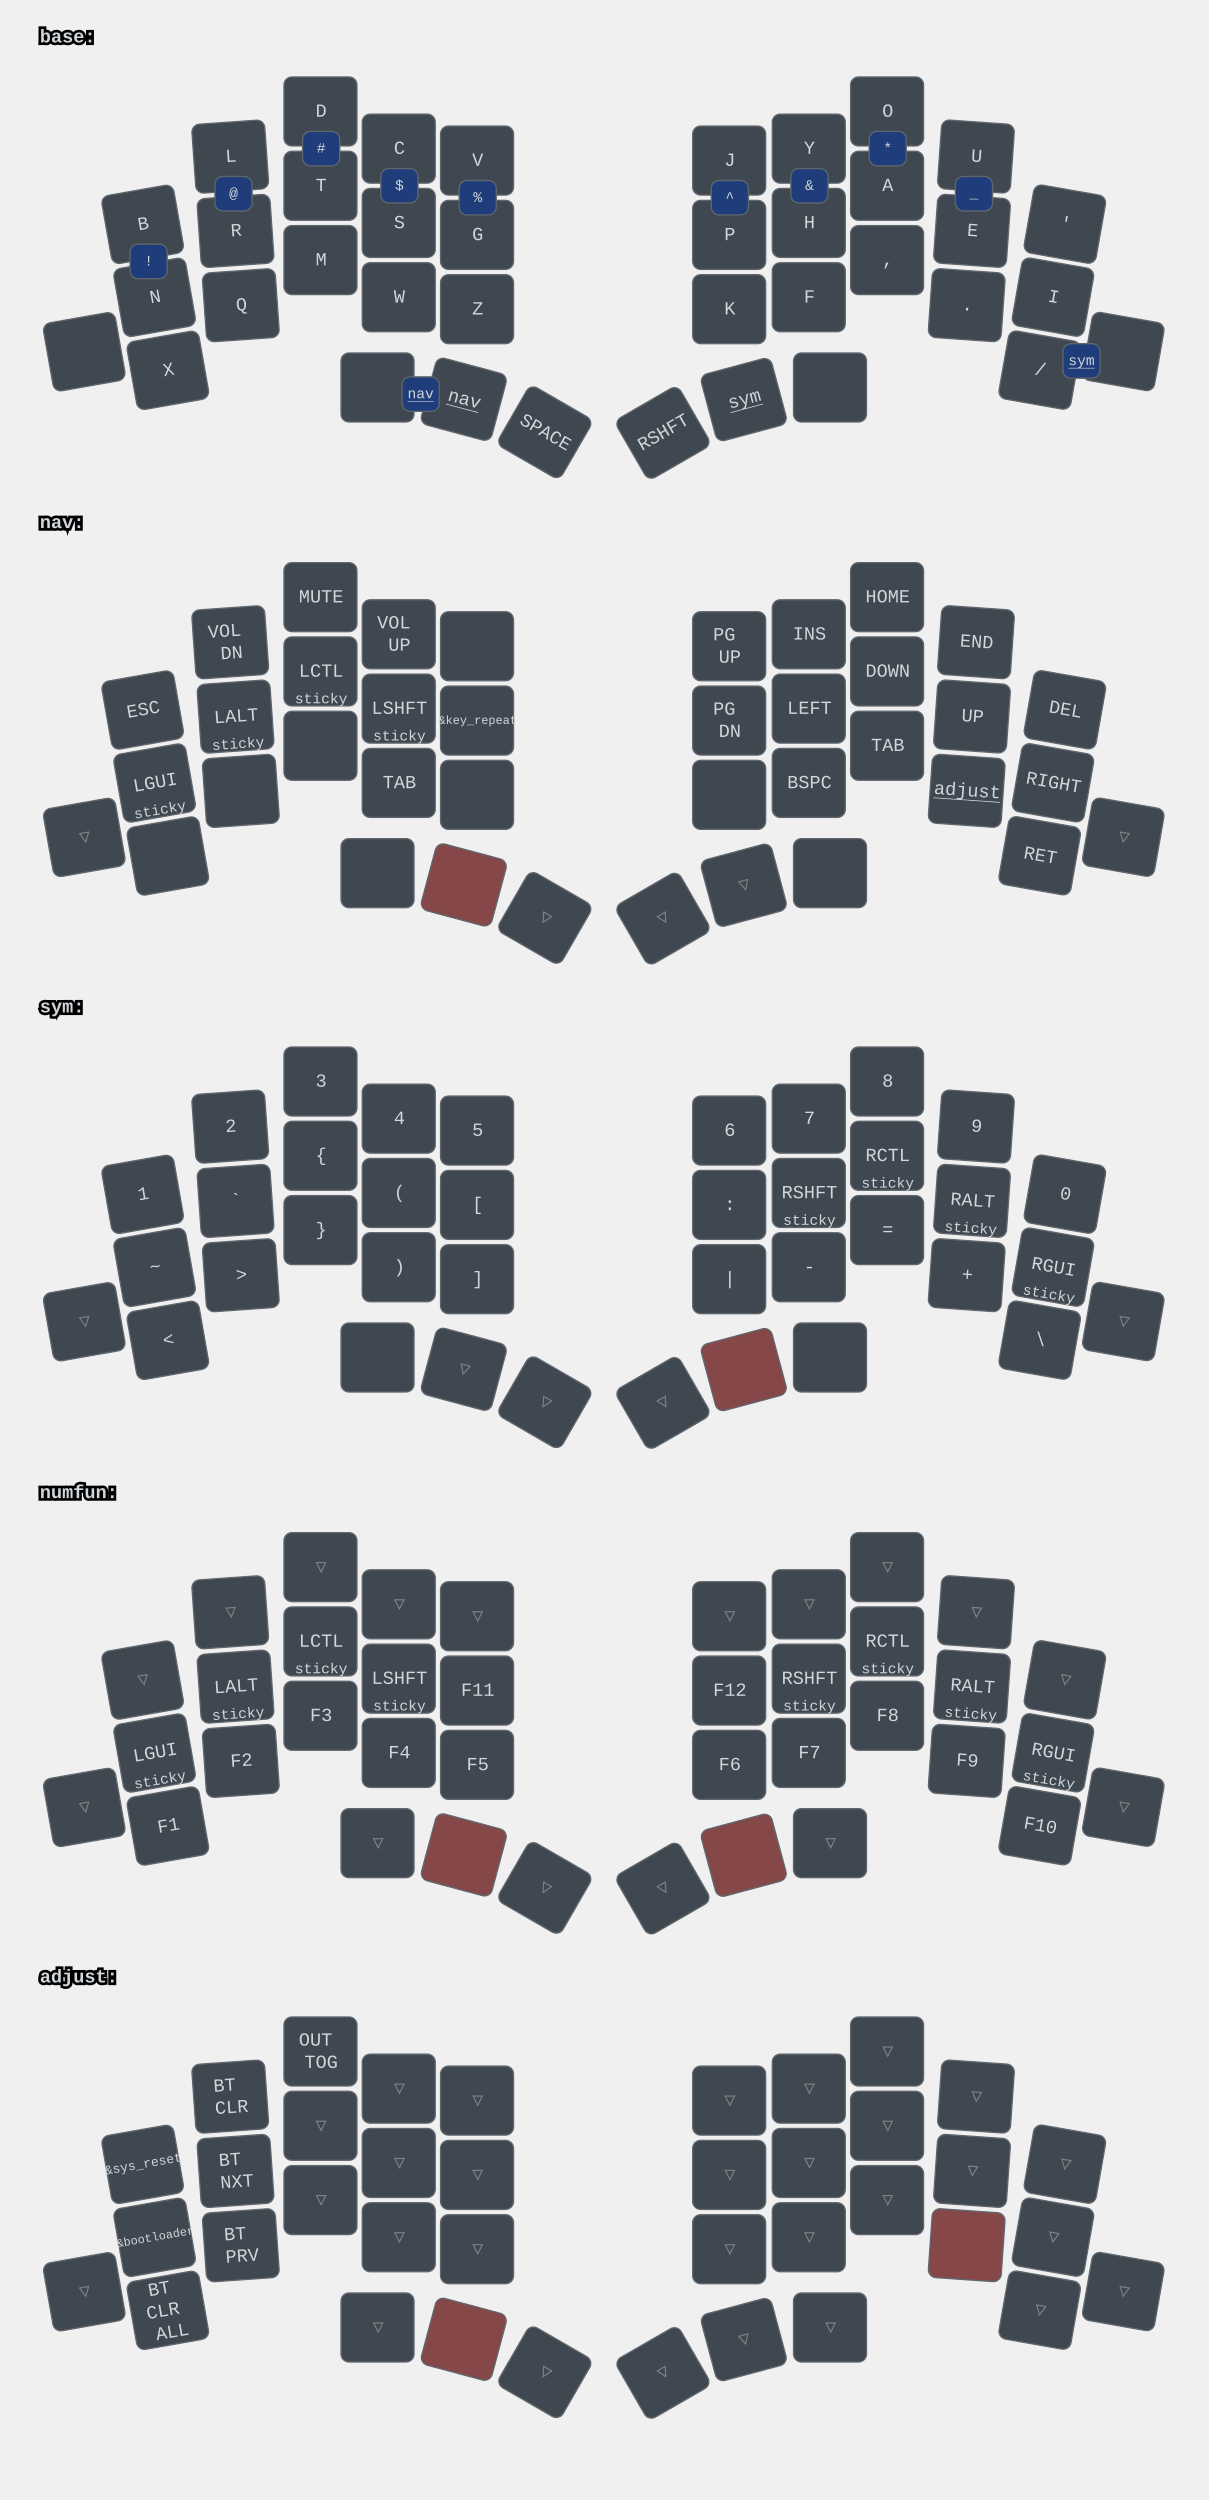
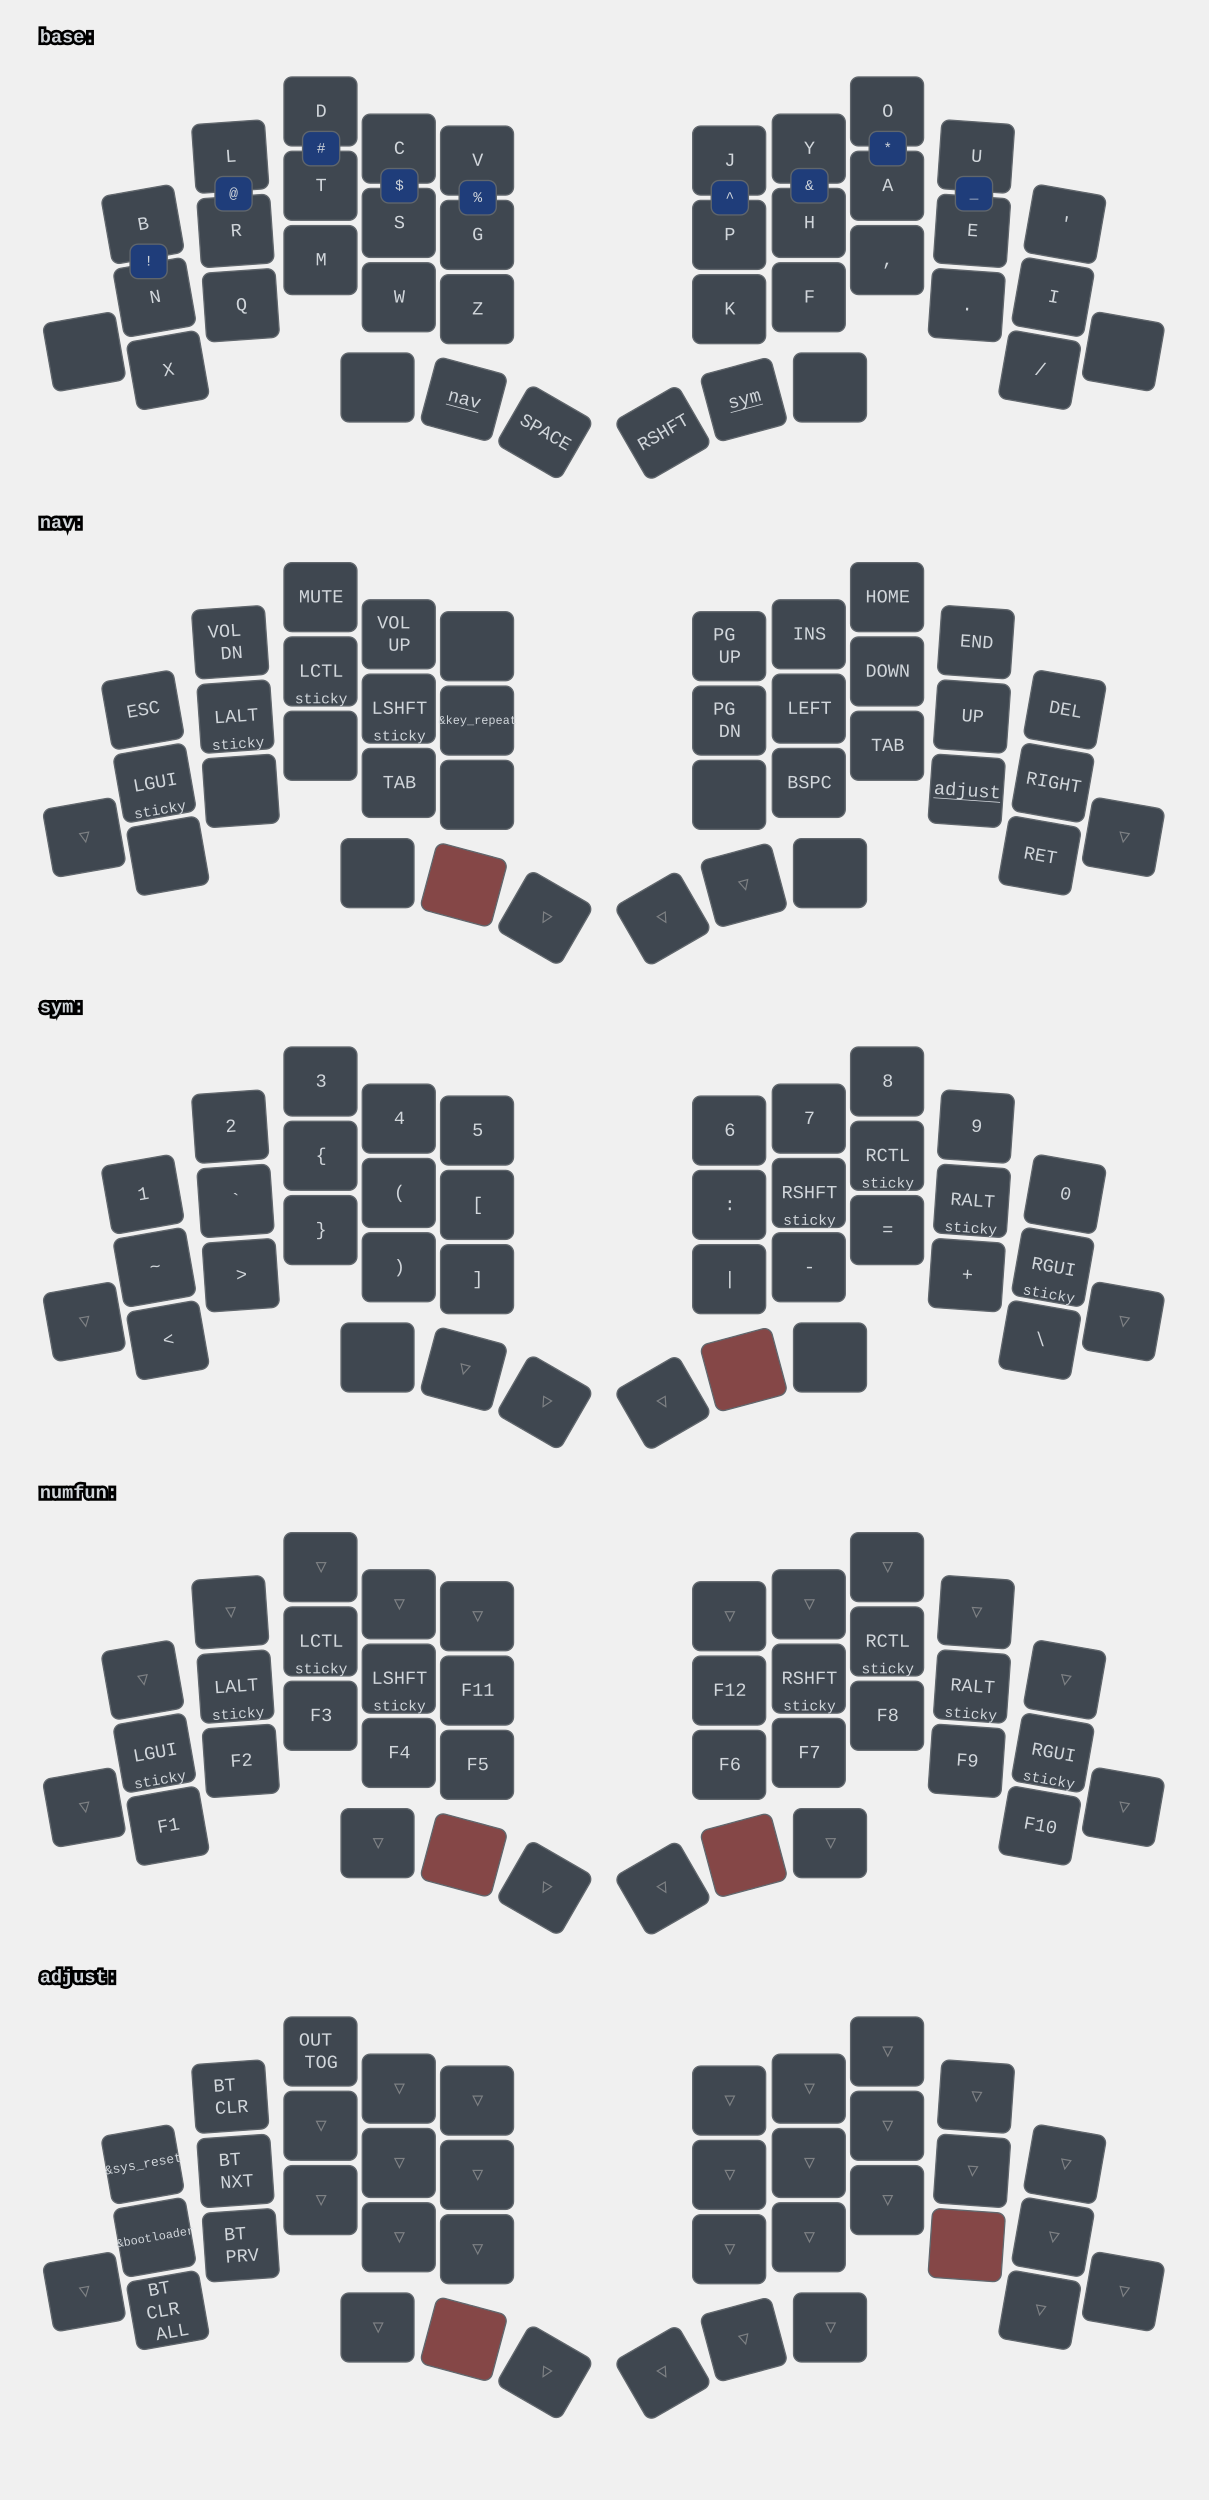
<svg xmlns="http://www.w3.org/2000/svg" width="911" height="1884" viewBox="0 0 911 1884" class="keymap">
  <style>/* inherit to force styles through use tags */
svg path {
    fill: inherit;
}

/* font and background color specifications */
svg.keymap {
    font-family: SFMono-Regular,Consolas,Liberation Mono,Menlo,monospace;
    font-size: 14px;
    font-kerning: normal;
    text-rendering: optimizeLegibility;
    fill: #24292e;
}

/* default key styling */
rect.key {
    fill: #f6f8fa;
}

rect.key, rect.combo {
    stroke: #c9cccf;
    stroke-width: 1;
}

/* default key side styling, only used is draw_key_sides is set */
rect.side {
    filter: brightness(90%);
}

/* color accent for combo boxes */
rect.combo, rect.combo-separate {
    fill: #cdf;
}

/* color accent for held keys */
rect.held, rect.combo.held {
    fill: #fdd;
}

/* color accent for ghost (optional) keys */
rect.ghost, rect.combo.ghost {
    stroke-dasharray: 4, 4;
    stroke-width: 2;
}

text {
    text-anchor: middle;
    dominant-baseline: middle;
}

/* styling for layer labels */
text.label {
    font-weight: bold;
    text-anchor: start;
    stroke: white;
    stroke-width: 4;
    paint-order: stroke;
}

/* styling for optional footer */
text.footer {
    text-anchor: end;
    dominant-baseline: auto;
    stroke: white;
    stroke-width: 4;
    paint-order: stroke;
}

/* styling for combo tap, and key non-tap label text */
text.combo, text.hold, text.shifted, text.left, text.right, text.tl, text.tr, text.bl, text.br {
    font-size: 11px;
}

text.hold, text.bl, text.br {
    text-anchor: middle;
    dominant-baseline: auto;
}

text.shifted, text.tl, text.tr {
    text-anchor: middle;
    dominant-baseline: hanging;
}

text.left, text.tl, text.bl {
    text-anchor: start;
}

text.right, text.tr, text.br {
    text-anchor: end;
}

text.layer-activator {
    text-decoration: underline;
}

/* styling for hold/shifted label text in combo box */
text.combo.hold, text.combo.shifted, text.combo.left, text.combo.right {
    font-size: 8px;
}

/* lighter symbol for transparent keys */
text.trans {
    fill: #7b7e81;
}

/* styling for combo dendrons */
path.combo {
    stroke-width: 1;
    stroke: gray;
    fill: none;
}

/* Start Tabler Icons Cleanup */
/* cannot use height/width with glyphs */
.icon-tabler &gt; path {
    fill: inherit;
    stroke: inherit;
    stroke-width: 2;
}
/* hide tabler's default box */
.icon-tabler &gt; path[stroke="none"][fill="none"] {
    visibility: hidden;
}
/* End Tabler Icons Cleanup */

svg.keymap { fill: #d1d6db; }
rect.key { fill: #3f4750; }
rect.key, rect.combo { stroke: #60666c; }
rect.combo, rect.combo-separate { fill: #1f3d7a; }
rect.held, rect.combo.held { fill: #854747; }
text.label, text.footer { stroke: black; }
text.trans { fill: #7e8184; }
path.combo { stroke: #7f7f7f; }
</style>
  <g transform="translate(30, 0)" class="layer-base">
    <text x="0" y="28" class="label" id="base">base:</text>
    <g transform="translate(0, 56)">
      <g transform="translate(78, 113) rotate(-10.0)" class="key keypos-0">
        <rect rx="6" ry="6" x="-28" y="-26" width="55" height="52" class="key" />
        <text x="0" y="0" class="key tap">B</text>
      </g>
      <g transform="translate(144, 62) rotate(-4.0)" class="key keypos-1">
        <rect rx="6" ry="6" x="-28" y="-26" width="55" height="52" class="key" />
        <text x="0" y="0" class="key tap">L</text>
      </g>
      <g transform="translate(212, 28)" class="key keypos-2">
        <rect rx="6" ry="6" x="-28" y="-26" width="55" height="52" class="key" />
        <text x="0" y="0" class="key tap">D</text>
      </g>
      <g transform="translate(271, 56)" class="key keypos-3">
        <rect rx="6" ry="6" x="-28" y="-26" width="55" height="52" class="key" />
        <text x="0" y="0" class="key tap">C</text>
      </g>
      <g transform="translate(330, 65)" class="key keypos-4">
        <rect rx="6" ry="6" x="-28" y="-26" width="55" height="52" class="key" />
        <text x="0" y="0" class="key tap">V</text>
      </g>
      <g transform="translate(520, 65)" class="key keypos-5">
        <rect rx="6" ry="6" x="-28" y="-26" width="55" height="52" class="key" />
        <text x="0" y="0" class="key tap">J</text>
      </g>
      <g transform="translate(580, 56)" class="key keypos-6">
        <rect rx="6" ry="6" x="-28" y="-26" width="55" height="52" class="key" />
        <text x="0" y="0" class="key tap">Y</text>
      </g>
      <g transform="translate(639, 28)" class="key keypos-7">
        <rect rx="6" ry="6" x="-28" y="-26" width="55" height="52" class="key" />
        <text x="0" y="0" class="key tap">O</text>
      </g>
      <g transform="translate(706, 62) rotate(4.0)" class="key keypos-8">
        <rect rx="6" ry="6" x="-28" y="-26" width="55" height="52" class="key" />
        <text x="0" y="0" class="key tap">U</text>
      </g>
      <g transform="translate(773, 113) rotate(10.0)" class="key keypos-9">
        <rect rx="6" ry="6" x="-28" y="-26" width="55" height="52" class="key" />
        <text x="0" y="0" class="key tap">'</text>
      </g>
      <g transform="translate(87, 168) rotate(-10.0)" class="key keypos-10">
        <rect rx="6" ry="6" x="-28" y="-26" width="55" height="52" class="key" />
        <text x="0" y="0" class="key tap">N</text>
      </g>
      <g transform="translate(148, 118) rotate(-4.0)" class="key keypos-11">
        <rect rx="6" ry="6" x="-28" y="-26" width="55" height="52" class="key" />
        <text x="0" y="0" class="key tap">R</text>
      </g>
      <g transform="translate(212, 84)" class="key keypos-12">
        <rect rx="6" ry="6" x="-28" y="-26" width="55" height="52" class="key" />
        <text x="0" y="0" class="key tap">T</text>
      </g>
      <g transform="translate(271, 112)" class="key keypos-13">
        <rect rx="6" ry="6" x="-28" y="-26" width="55" height="52" class="key" />
        <text x="0" y="0" class="key tap">S</text>
      </g>
      <g transform="translate(330, 121)" class="key keypos-14">
        <rect rx="6" ry="6" x="-28" y="-26" width="55" height="52" class="key" />
        <text x="0" y="0" class="key tap">G</text>
      </g>
      <g transform="translate(520, 121)" class="key keypos-15">
        <rect rx="6" ry="6" x="-28" y="-26" width="55" height="52" class="key" />
        <text x="0" y="0" class="key tap">P</text>
      </g>
      <g transform="translate(580, 112)" class="key keypos-16">
        <rect rx="6" ry="6" x="-28" y="-26" width="55" height="52" class="key" />
        <text x="0" y="0" class="key tap">H</text>
      </g>
      <g transform="translate(639, 84)" class="key keypos-17">
        <rect rx="6" ry="6" x="-28" y="-26" width="55" height="52" class="key" />
        <text x="0" y="0" class="key tap">A</text>
      </g>
      <g transform="translate(703, 118) rotate(4.0)" class="key keypos-18">
        <rect rx="6" ry="6" x="-28" y="-26" width="55" height="52" class="key" />
        <text x="0" y="0" class="key tap">E</text>
      </g>
      <g transform="translate(764, 168) rotate(10.0)" class="key keypos-19">
        <rect rx="6" ry="6" x="-28" y="-26" width="55" height="52" class="key" />
        <text x="0" y="0" class="key tap">I</text>
      </g>
      <g transform="translate(34, 209) rotate(-10.0)" class="key keypos-20">
        <rect rx="6" ry="6" x="-28" y="-26" width="55" height="52" class="key" />
      </g>
      <g transform="translate(97, 223) rotate(-10.0)" class="key keypos-21">
        <rect rx="6" ry="6" x="-28" y="-26" width="55" height="52" class="key" />
        <text x="0" y="0" class="key tap">X</text>
      </g>
      <g transform="translate(152, 174) rotate(-4.0)" class="key keypos-22">
        <rect rx="6" ry="6" x="-28" y="-26" width="55" height="52" class="key" />
        <text x="0" y="0" class="key tap">Q</text>
      </g>
      <g transform="translate(212, 140)" class="key keypos-23">
        <rect rx="6" ry="6" x="-28" y="-26" width="55" height="52" class="key" />
        <text x="0" y="0" class="key tap">M</text>
      </g>
      <g transform="translate(271, 168)" class="key keypos-24">
        <rect rx="6" ry="6" x="-28" y="-26" width="55" height="52" class="key" />
        <text x="0" y="0" class="key tap">W</text>
      </g>
      <g transform="translate(330, 177)" class="key keypos-25">
        <rect rx="6" ry="6" x="-28" y="-26" width="55" height="52" class="key" />
        <text x="0" y="0" class="key tap">Z</text>
      </g>
      <g transform="translate(520, 177)" class="key keypos-26">
        <rect rx="6" ry="6" x="-28" y="-26" width="55" height="52" class="key" />
        <text x="0" y="0" class="key tap">K</text>
      </g>
      <g transform="translate(580, 168)" class="key keypos-27">
        <rect rx="6" ry="6" x="-28" y="-26" width="55" height="52" class="key" />
        <text x="0" y="0" class="key tap">F</text>
      </g>
      <g transform="translate(639, 140)" class="key keypos-28">
        <rect rx="6" ry="6" x="-28" y="-26" width="55" height="52" class="key" />
        <text x="0" y="0" class="key tap">,</text>
      </g>
      <g transform="translate(699, 174) rotate(4.0)" class="key keypos-29">
        <rect rx="6" ry="6" x="-28" y="-26" width="55" height="52" class="key" />
        <text x="0" y="0" class="key tap">.</text>
      </g>
      <g transform="translate(754, 223) rotate(10.0)" class="key keypos-30">
        <rect rx="6" ry="6" x="-28" y="-26" width="55" height="52" class="key" />
        <text x="0" y="0" class="key tap">/</text>
      </g>
      <g transform="translate(817, 209) rotate(10.0)" class="key keypos-31">
        <rect rx="6" ry="6" x="-28" y="-26" width="55" height="52" class="key" />
      </g>
      <g transform="translate(255, 236)" class="key keypos-32">
        <rect rx="6" ry="6" x="-28" y="-26" width="55" height="52" class="key" />
      </g>
      <g transform="translate(320, 245) rotate(15.0)" class="key keypos-33">
        <rect rx="6" ry="6" x="-28" y="-26" width="55" height="52" class="key" />
        <a href="#nav">
          <text x="0" y="0" class="key tap layer-activator">nav</text>
        </a>
      </g>
      <g transform="translate(381, 270) rotate(30.0)" class="key keypos-34">
        <rect rx="6" ry="6" x="-28" y="-26" width="55" height="52" class="key" />
        <text x="0" y="0" class="key tap">SPACE</text>
      </g>
      <g transform="translate(470, 270) rotate(-30.0)" class="key keypos-35">
        <rect rx="6" ry="6" x="-28" y="-26" width="55" height="52" class="key" />
        <text x="0" y="0" class="key tap">RSHFT</text>
      </g>
      <g transform="translate(531, 245) rotate(-15.0)" class="key keypos-36">
        <rect rx="6" ry="6" x="-28" y="-26" width="55" height="52" class="key" />
        <a href="#sym">
          <text x="0" y="0" class="key tap layer-activator">sym</text>
        </a>
      </g>
      <g transform="translate(596, 236)" class="key keypos-37">
        <rect rx="6" ry="6" x="-28" y="-26" width="55" height="52" class="key" />
      </g>
      <g class="combo combopos-0">
        <rect rx="6" ry="6" x="68" y="128" width="28" height="26" class="combo" />
        <text x="82" y="141" class="combo tap">!</text>
      </g>
      <g class="combo combopos-1">
        <rect rx="6" ry="6" x="132" y="77" width="28" height="26" class="combo" />
        <text x="146" y="90" class="combo tap">@</text>
      </g>
      <g class="combo combopos-2">
        <rect rx="6" ry="6" x="198" y="43" width="28" height="26" class="combo" />
        <text x="212" y="56" class="combo tap">#</text>
      </g>
      <g class="combo combopos-3">
        <rect rx="6" ry="6" x="257" y="71" width="28" height="26" class="combo" />
        <text x="271" y="84" class="combo tap">$</text>
      </g>
      <g class="combo combopos-4">
        <rect rx="6" ry="6" x="316" y="80" width="28" height="26" class="combo" />
        <text x="330" y="93" class="combo tap">%</text>
      </g>
      <g class="combo combopos-5">
        <rect rx="6" ry="6" x="506" y="80" width="28" height="26" class="combo" />
        <text x="520" y="93" class="combo tap">^</text>
      </g>
      <g class="combo combopos-6">
        <rect rx="6" ry="6" x="566" y="71" width="28" height="26" class="combo" />
        <text x="580" y="84" class="combo tap">&amp;</text>
      </g>
      <g class="combo combopos-7">
        <rect rx="6" ry="6" x="625" y="43" width="28" height="26" class="combo" />
        <text x="639" y="56" class="combo tap">*</text>
      </g>
      <g class="combo combopos-8">
        <rect rx="6" ry="6" x="690" y="77" width="28" height="26" class="combo" />
        <text x="704" y="90" class="combo tap">_</text>
      </g>
-       <g class="combo combopos-9">
-         <rect rx="6" ry="6" x="771" y="203" width="28" height="26" class="combo" />
-         <a href="#sym">
-           <text x="785" y="216" class="combo tap layer-activator">sym</text>
-         </a>
-       </g>
-       <g class="combo combopos-10">
-         <rect rx="6" ry="6" x="273" y="228" width="28" height="26" class="combo" />
-         <a href="#nav">
-           <text x="287" y="241" class="combo tap layer-activator">nav</text>
-         </a>
-       </g>
    </g>
  </g>
  <g transform="translate(30, 366)" class="layer-nav">
    <text x="0" y="28" class="label" id="nav">nav:</text>
    <g transform="translate(0, 56)">
      <g transform="translate(78, 113) rotate(-10.0)" class="key keypos-0">
        <rect rx="6" ry="6" x="-28" y="-26" width="55" height="52" class="key" />
        <text x="0" y="0" class="key tap">ESC</text>
      </g>
      <g transform="translate(144, 62) rotate(-4.0)" class="key keypos-1">
        <rect rx="6" ry="6" x="-28" y="-26" width="55" height="52" class="key" />
        <text x="0" y="0" class="key tap">
          <tspan x="0" dy="-0.6em">VOL</tspan>
          <tspan x="0" dy="1.2em">DN</tspan>
        </text>
      </g>
      <g transform="translate(212, 28)" class="key keypos-2">
        <rect rx="6" ry="6" x="-28" y="-26" width="55" height="52" class="key" />
        <text x="0" y="0" class="key tap">MUTE</text>
      </g>
      <g transform="translate(271, 56)" class="key keypos-3">
        <rect rx="6" ry="6" x="-28" y="-26" width="55" height="52" class="key" />
        <text x="0" y="0" class="key tap">
          <tspan x="0" dy="-0.6em">VOL</tspan>
          <tspan x="0" dy="1.2em">UP</tspan>
        </text>
      </g>
      <g transform="translate(330, 65)" class="key keypos-4">
        <rect rx="6" ry="6" x="-28" y="-26" width="55" height="52" class="key" />
      </g>
      <g transform="translate(520, 65)" class="key keypos-5">
        <rect rx="6" ry="6" x="-28" y="-26" width="55" height="52" class="key" />
        <text x="0" y="0" class="key tap">
          <tspan x="0" dy="-0.6em">PG</tspan>
          <tspan x="0" dy="1.2em">UP</tspan>
        </text>
      </g>
      <g transform="translate(580, 56)" class="key keypos-6">
        <rect rx="6" ry="6" x="-28" y="-26" width="55" height="52" class="key" />
        <text x="0" y="0" class="key tap">INS</text>
      </g>
      <g transform="translate(639, 28)" class="key keypos-7">
        <rect rx="6" ry="6" x="-28" y="-26" width="55" height="52" class="key" />
        <text x="0" y="0" class="key tap">HOME</text>
      </g>
      <g transform="translate(706, 62) rotate(4.0)" class="key keypos-8">
        <rect rx="6" ry="6" x="-28" y="-26" width="55" height="52" class="key" />
        <text x="0" y="0" class="key tap">END</text>
      </g>
      <g transform="translate(773, 113) rotate(10.0)" class="key keypos-9">
        <rect rx="6" ry="6" x="-28" y="-26" width="55" height="52" class="key" />
        <text x="0" y="0" class="key tap">DEL</text>
      </g>
      <g transform="translate(87, 168) rotate(-10.0)" class="key keypos-10">
        <rect rx="6" ry="6" x="-28" y="-26" width="55" height="52" class="key" />
        <text x="0" y="0" class="key tap">LGUI</text>
        <text x="0" y="24" class="key hold">sticky</text>
      </g>
      <g transform="translate(148, 118) rotate(-4.0)" class="key keypos-11">
        <rect rx="6" ry="6" x="-28" y="-26" width="55" height="52" class="key" />
        <text x="0" y="0" class="key tap">LALT</text>
        <text x="0" y="24" class="key hold">sticky</text>
      </g>
      <g transform="translate(212, 84)" class="key keypos-12">
        <rect rx="6" ry="6" x="-28" y="-26" width="55" height="52" class="key" />
        <text x="0" y="0" class="key tap">LCTL</text>
        <text x="0" y="24" class="key hold">sticky</text>
      </g>
      <g transform="translate(271, 112)" class="key keypos-13">
        <rect rx="6" ry="6" x="-28" y="-26" width="55" height="52" class="key" />
        <text x="0" y="0" class="key tap">LSHFT</text>
        <text x="0" y="24" class="key hold">sticky</text>
      </g>
      <g transform="translate(330, 121)" class="key keypos-14">
        <rect rx="6" ry="6" x="-28" y="-26" width="55" height="52" class="key" />
        <text x="0" y="0" class="key tap">
          <tspan style="font-size: 64%">&amp;key_repeat</tspan>
        </text>
      </g>
      <g transform="translate(520, 121)" class="key keypos-15">
        <rect rx="6" ry="6" x="-28" y="-26" width="55" height="52" class="key" />
        <text x="0" y="0" class="key tap">
          <tspan x="0" dy="-0.6em">PG</tspan>
          <tspan x="0" dy="1.2em">DN</tspan>
        </text>
      </g>
      <g transform="translate(580, 112)" class="key keypos-16">
        <rect rx="6" ry="6" x="-28" y="-26" width="55" height="52" class="key" />
        <text x="0" y="0" class="key tap">LEFT</text>
      </g>
      <g transform="translate(639, 84)" class="key keypos-17">
        <rect rx="6" ry="6" x="-28" y="-26" width="55" height="52" class="key" />
        <text x="0" y="0" class="key tap">DOWN</text>
      </g>
      <g transform="translate(703, 118) rotate(4.0)" class="key keypos-18">
        <rect rx="6" ry="6" x="-28" y="-26" width="55" height="52" class="key" />
        <text x="0" y="0" class="key tap">UP</text>
      </g>
      <g transform="translate(764, 168) rotate(10.0)" class="key keypos-19">
        <rect rx="6" ry="6" x="-28" y="-26" width="55" height="52" class="key" />
        <text x="0" y="0" class="key tap">RIGHT</text>
      </g>
      <g transform="translate(34, 209) rotate(-10.0)" class="key trans keypos-20">
        <rect rx="6" ry="6" x="-28" y="-26" width="55" height="52" class="key trans" />
        <text x="0" y="0" class="key trans tap">▽</text>
      </g>
      <g transform="translate(97, 223) rotate(-10.0)" class="key keypos-21">
        <rect rx="6" ry="6" x="-28" y="-26" width="55" height="52" class="key" />
      </g>
      <g transform="translate(152, 174) rotate(-4.0)" class="key keypos-22">
        <rect rx="6" ry="6" x="-28" y="-26" width="55" height="52" class="key" />
      </g>
      <g transform="translate(212, 140)" class="key keypos-23">
        <rect rx="6" ry="6" x="-28" y="-26" width="55" height="52" class="key" />
      </g>
      <g transform="translate(271, 168)" class="key keypos-24">
        <rect rx="6" ry="6" x="-28" y="-26" width="55" height="52" class="key" />
        <text x="0" y="0" class="key tap">TAB</text>
      </g>
      <g transform="translate(330, 177)" class="key keypos-25">
        <rect rx="6" ry="6" x="-28" y="-26" width="55" height="52" class="key" />
      </g>
      <g transform="translate(520, 177)" class="key keypos-26">
        <rect rx="6" ry="6" x="-28" y="-26" width="55" height="52" class="key" />
      </g>
      <g transform="translate(580, 168)" class="key keypos-27">
        <rect rx="6" ry="6" x="-28" y="-26" width="55" height="52" class="key" />
        <text x="0" y="0" class="key tap">BSPC</text>
      </g>
      <g transform="translate(639, 140)" class="key keypos-28">
        <rect rx="6" ry="6" x="-28" y="-26" width="55" height="52" class="key" />
        <text x="0" y="0" class="key tap">TAB</text>
      </g>
      <g transform="translate(699, 174) rotate(4.0)" class="key keypos-29">
        <rect rx="6" ry="6" x="-28" y="-26" width="55" height="52" class="key" />
        <a href="#adjust">
          <text x="0" y="0" class="key tap layer-activator">adjust</text>
        </a>
      </g>
      <g transform="translate(754, 223) rotate(10.0)" class="key keypos-30">
        <rect rx="6" ry="6" x="-28" y="-26" width="55" height="52" class="key" />
        <text x="0" y="0" class="key tap">RET</text>
      </g>
      <g transform="translate(817, 209) rotate(10.0)" class="key trans keypos-31">
        <rect rx="6" ry="6" x="-28" y="-26" width="55" height="52" class="key trans" />
        <text x="0" y="0" class="key trans tap">▽</text>
      </g>
      <g transform="translate(255, 236)" class="key keypos-32">
        <rect rx="6" ry="6" x="-28" y="-26" width="55" height="52" class="key" />
      </g>
      <g transform="translate(320, 245) rotate(15.0)" class="key held keypos-33">
        <rect rx="6" ry="6" x="-28" y="-26" width="55" height="52" class="key held" />
      </g>
      <g transform="translate(381, 270) rotate(30.0)" class="key trans keypos-34">
        <rect rx="6" ry="6" x="-28" y="-26" width="55" height="52" class="key trans" />
        <text x="0" y="0" class="key trans tap">▽</text>
      </g>
      <g transform="translate(470, 270) rotate(-30.0)" class="key trans keypos-35">
        <rect rx="6" ry="6" x="-28" y="-26" width="55" height="52" class="key trans" />
        <text x="0" y="0" class="key trans tap">▽</text>
      </g>
      <g transform="translate(531, 245) rotate(-15.0)" class="key trans keypos-36">
        <rect rx="6" ry="6" x="-28" y="-26" width="55" height="52" class="key trans" />
        <text x="0" y="0" class="key trans tap">▽</text>
      </g>
      <g transform="translate(596, 236)" class="key keypos-37">
        <rect rx="6" ry="6" x="-28" y="-26" width="55" height="52" class="key" />
      </g>
    </g>
  </g>
  <g transform="translate(30, 731)" class="layer-sym">
    <text x="0" y="28" class="label" id="sym">sym:</text>
    <g transform="translate(0, 56)">
      <g transform="translate(78, 113) rotate(-10.0)" class="key keypos-0">
        <rect rx="6" ry="6" x="-28" y="-26" width="55" height="52" class="key" />
        <text x="0" y="0" class="key tap">1</text>
      </g>
      <g transform="translate(144, 62) rotate(-4.0)" class="key keypos-1">
        <rect rx="6" ry="6" x="-28" y="-26" width="55" height="52" class="key" />
        <text x="0" y="0" class="key tap">2</text>
      </g>
      <g transform="translate(212, 28)" class="key keypos-2">
        <rect rx="6" ry="6" x="-28" y="-26" width="55" height="52" class="key" />
        <text x="0" y="0" class="key tap">3</text>
      </g>
      <g transform="translate(271, 56)" class="key keypos-3">
        <rect rx="6" ry="6" x="-28" y="-26" width="55" height="52" class="key" />
        <text x="0" y="0" class="key tap">4</text>
      </g>
      <g transform="translate(330, 65)" class="key keypos-4">
        <rect rx="6" ry="6" x="-28" y="-26" width="55" height="52" class="key" />
        <text x="0" y="0" class="key tap">5</text>
      </g>
      <g transform="translate(520, 65)" class="key keypos-5">
        <rect rx="6" ry="6" x="-28" y="-26" width="55" height="52" class="key" />
        <text x="0" y="0" class="key tap">6</text>
      </g>
      <g transform="translate(580, 56)" class="key keypos-6">
        <rect rx="6" ry="6" x="-28" y="-26" width="55" height="52" class="key" />
        <text x="0" y="0" class="key tap">7</text>
      </g>
      <g transform="translate(639, 28)" class="key keypos-7">
        <rect rx="6" ry="6" x="-28" y="-26" width="55" height="52" class="key" />
        <text x="0" y="0" class="key tap">8</text>
      </g>
      <g transform="translate(706, 62) rotate(4.0)" class="key keypos-8">
        <rect rx="6" ry="6" x="-28" y="-26" width="55" height="52" class="key" />
        <text x="0" y="0" class="key tap">9</text>
      </g>
      <g transform="translate(773, 113) rotate(10.0)" class="key keypos-9">
        <rect rx="6" ry="6" x="-28" y="-26" width="55" height="52" class="key" />
        <text x="0" y="0" class="key tap">0</text>
      </g>
      <g transform="translate(87, 168) rotate(-10.0)" class="key keypos-10">
        <rect rx="6" ry="6" x="-28" y="-26" width="55" height="52" class="key" />
        <text x="0" y="0" class="key tap">~</text>
      </g>
      <g transform="translate(148, 118) rotate(-4.0)" class="key keypos-11">
        <rect rx="6" ry="6" x="-28" y="-26" width="55" height="52" class="key" />
        <text x="0" y="0" class="key tap">`</text>
      </g>
      <g transform="translate(212, 84)" class="key keypos-12">
        <rect rx="6" ry="6" x="-28" y="-26" width="55" height="52" class="key" />
        <text x="0" y="0" class="key tap">{</text>
      </g>
      <g transform="translate(271, 112)" class="key keypos-13">
        <rect rx="6" ry="6" x="-28" y="-26" width="55" height="52" class="key" />
        <text x="0" y="0" class="key tap">(</text>
      </g>
      <g transform="translate(330, 121)" class="key keypos-14">
        <rect rx="6" ry="6" x="-28" y="-26" width="55" height="52" class="key" />
        <text x="0" y="0" class="key tap">[</text>
      </g>
      <g transform="translate(520, 121)" class="key keypos-15">
        <rect rx="6" ry="6" x="-28" y="-26" width="55" height="52" class="key" />
        <text x="0" y="0" class="key tap">:</text>
      </g>
      <g transform="translate(580, 112)" class="key keypos-16">
        <rect rx="6" ry="6" x="-28" y="-26" width="55" height="52" class="key" />
        <text x="0" y="0" class="key tap">RSHFT</text>
        <text x="0" y="24" class="key hold">sticky</text>
      </g>
      <g transform="translate(639, 84)" class="key keypos-17">
        <rect rx="6" ry="6" x="-28" y="-26" width="55" height="52" class="key" />
        <text x="0" y="0" class="key tap">RCTL</text>
        <text x="0" y="24" class="key hold">sticky</text>
      </g>
      <g transform="translate(703, 118) rotate(4.0)" class="key keypos-18">
        <rect rx="6" ry="6" x="-28" y="-26" width="55" height="52" class="key" />
        <text x="0" y="0" class="key tap">RALT</text>
        <text x="0" y="24" class="key hold">sticky</text>
      </g>
      <g transform="translate(764, 168) rotate(10.0)" class="key keypos-19">
        <rect rx="6" ry="6" x="-28" y="-26" width="55" height="52" class="key" />
        <text x="0" y="0" class="key tap">RGUI</text>
        <text x="0" y="24" class="key hold">sticky</text>
      </g>
      <g transform="translate(34, 209) rotate(-10.0)" class="key trans keypos-20">
        <rect rx="6" ry="6" x="-28" y="-26" width="55" height="52" class="key trans" />
        <text x="0" y="0" class="key trans tap">▽</text>
      </g>
      <g transform="translate(97, 223) rotate(-10.0)" class="key keypos-21">
        <rect rx="6" ry="6" x="-28" y="-26" width="55" height="52" class="key" />
        <text x="0" y="0" class="key tap">&lt;</text>
      </g>
      <g transform="translate(152, 174) rotate(-4.0)" class="key keypos-22">
        <rect rx="6" ry="6" x="-28" y="-26" width="55" height="52" class="key" />
        <text x="0" y="0" class="key tap">&gt;</text>
      </g>
      <g transform="translate(212, 140)" class="key keypos-23">
        <rect rx="6" ry="6" x="-28" y="-26" width="55" height="52" class="key" />
        <text x="0" y="0" class="key tap">}</text>
      </g>
      <g transform="translate(271, 168)" class="key keypos-24">
        <rect rx="6" ry="6" x="-28" y="-26" width="55" height="52" class="key" />
        <text x="0" y="0" class="key tap">)</text>
      </g>
      <g transform="translate(330, 177)" class="key keypos-25">
        <rect rx="6" ry="6" x="-28" y="-26" width="55" height="52" class="key" />
        <text x="0" y="0" class="key tap">]</text>
      </g>
      <g transform="translate(520, 177)" class="key keypos-26">
        <rect rx="6" ry="6" x="-28" y="-26" width="55" height="52" class="key" />
        <text x="0" y="0" class="key tap">|</text>
      </g>
      <g transform="translate(580, 168)" class="key keypos-27">
        <rect rx="6" ry="6" x="-28" y="-26" width="55" height="52" class="key" />
        <text x="0" y="0" class="key tap">-</text>
      </g>
      <g transform="translate(639, 140)" class="key keypos-28">
        <rect rx="6" ry="6" x="-28" y="-26" width="55" height="52" class="key" />
        <text x="0" y="0" class="key tap">=</text>
      </g>
      <g transform="translate(699, 174) rotate(4.0)" class="key keypos-29">
        <rect rx="6" ry="6" x="-28" y="-26" width="55" height="52" class="key" />
        <text x="0" y="0" class="key tap">+</text>
      </g>
      <g transform="translate(754, 223) rotate(10.0)" class="key keypos-30">
        <rect rx="6" ry="6" x="-28" y="-26" width="55" height="52" class="key" />
        <text x="0" y="0" class="key tap">\</text>
      </g>
      <g transform="translate(817, 209) rotate(10.0)" class="key trans keypos-31">
        <rect rx="6" ry="6" x="-28" y="-26" width="55" height="52" class="key trans" />
        <text x="0" y="0" class="key trans tap">▽</text>
      </g>
      <g transform="translate(255, 236)" class="key keypos-32">
        <rect rx="6" ry="6" x="-28" y="-26" width="55" height="52" class="key" />
      </g>
      <g transform="translate(320, 245) rotate(15.0)" class="key trans keypos-33">
        <rect rx="6" ry="6" x="-28" y="-26" width="55" height="52" class="key trans" />
        <text x="0" y="0" class="key trans tap">▽</text>
      </g>
      <g transform="translate(381, 270) rotate(30.0)" class="key trans keypos-34">
        <rect rx="6" ry="6" x="-28" y="-26" width="55" height="52" class="key trans" />
        <text x="0" y="0" class="key trans tap">▽</text>
      </g>
      <g transform="translate(470, 270) rotate(-30.0)" class="key trans keypos-35">
        <rect rx="6" ry="6" x="-28" y="-26" width="55" height="52" class="key trans" />
        <text x="0" y="0" class="key trans tap">▽</text>
      </g>
      <g transform="translate(531, 245) rotate(-15.0)" class="key held keypos-36">
        <rect rx="6" ry="6" x="-28" y="-26" width="55" height="52" class="key held" />
      </g>
      <g transform="translate(596, 236)" class="key keypos-37">
        <rect rx="6" ry="6" x="-28" y="-26" width="55" height="52" class="key" />
      </g>
    </g>
  </g>
  <g transform="translate(30, 1097)" class="layer-numfun">
    <text x="0" y="28" class="label" id="numfun">numfun:</text>
    <g transform="translate(0, 56)">
      <g transform="translate(78, 113) rotate(-10.0)" class="key trans keypos-0">
        <rect rx="6" ry="6" x="-28" y="-26" width="55" height="52" class="key trans" />
        <text x="0" y="0" class="key trans tap">▽</text>
      </g>
      <g transform="translate(144, 62) rotate(-4.0)" class="key trans keypos-1">
        <rect rx="6" ry="6" x="-28" y="-26" width="55" height="52" class="key trans" />
        <text x="0" y="0" class="key trans tap">▽</text>
      </g>
      <g transform="translate(212, 28)" class="key trans keypos-2">
        <rect rx="6" ry="6" x="-28" y="-26" width="55" height="52" class="key trans" />
        <text x="0" y="0" class="key trans tap">▽</text>
      </g>
      <g transform="translate(271, 56)" class="key trans keypos-3">
        <rect rx="6" ry="6" x="-28" y="-26" width="55" height="52" class="key trans" />
        <text x="0" y="0" class="key trans tap">▽</text>
      </g>
      <g transform="translate(330, 65)" class="key trans keypos-4">
        <rect rx="6" ry="6" x="-28" y="-26" width="55" height="52" class="key trans" />
        <text x="0" y="0" class="key trans tap">▽</text>
      </g>
      <g transform="translate(520, 65)" class="key trans keypos-5">
        <rect rx="6" ry="6" x="-28" y="-26" width="55" height="52" class="key trans" />
        <text x="0" y="0" class="key trans tap">▽</text>
      </g>
      <g transform="translate(580, 56)" class="key trans keypos-6">
        <rect rx="6" ry="6" x="-28" y="-26" width="55" height="52" class="key trans" />
        <text x="0" y="0" class="key trans tap">▽</text>
      </g>
      <g transform="translate(639, 28)" class="key trans keypos-7">
        <rect rx="6" ry="6" x="-28" y="-26" width="55" height="52" class="key trans" />
        <text x="0" y="0" class="key trans tap">▽</text>
      </g>
      <g transform="translate(706, 62) rotate(4.0)" class="key trans keypos-8">
        <rect rx="6" ry="6" x="-28" y="-26" width="55" height="52" class="key trans" />
        <text x="0" y="0" class="key trans tap">▽</text>
      </g>
      <g transform="translate(773, 113) rotate(10.0)" class="key trans keypos-9">
        <rect rx="6" ry="6" x="-28" y="-26" width="55" height="52" class="key trans" />
        <text x="0" y="0" class="key trans tap">▽</text>
      </g>
      <g transform="translate(87, 168) rotate(-10.0)" class="key keypos-10">
        <rect rx="6" ry="6" x="-28" y="-26" width="55" height="52" class="key" />
        <text x="0" y="0" class="key tap">LGUI</text>
        <text x="0" y="24" class="key hold">sticky</text>
      </g>
      <g transform="translate(148, 118) rotate(-4.0)" class="key keypos-11">
        <rect rx="6" ry="6" x="-28" y="-26" width="55" height="52" class="key" />
        <text x="0" y="0" class="key tap">LALT</text>
        <text x="0" y="24" class="key hold">sticky</text>
      </g>
      <g transform="translate(212, 84)" class="key keypos-12">
        <rect rx="6" ry="6" x="-28" y="-26" width="55" height="52" class="key" />
        <text x="0" y="0" class="key tap">LCTL</text>
        <text x="0" y="24" class="key hold">sticky</text>
      </g>
      <g transform="translate(271, 112)" class="key keypos-13">
        <rect rx="6" ry="6" x="-28" y="-26" width="55" height="52" class="key" />
        <text x="0" y="0" class="key tap">LSHFT</text>
        <text x="0" y="24" class="key hold">sticky</text>
      </g>
      <g transform="translate(330, 121)" class="key keypos-14">
        <rect rx="6" ry="6" x="-28" y="-26" width="55" height="52" class="key" />
        <text x="0" y="0" class="key tap">F11</text>
      </g>
      <g transform="translate(520, 121)" class="key keypos-15">
        <rect rx="6" ry="6" x="-28" y="-26" width="55" height="52" class="key" />
        <text x="0" y="0" class="key tap">F12</text>
      </g>
      <g transform="translate(580, 112)" class="key keypos-16">
        <rect rx="6" ry="6" x="-28" y="-26" width="55" height="52" class="key" />
        <text x="0" y="0" class="key tap">RSHFT</text>
        <text x="0" y="24" class="key hold">sticky</text>
      </g>
      <g transform="translate(639, 84)" class="key keypos-17">
        <rect rx="6" ry="6" x="-28" y="-26" width="55" height="52" class="key" />
        <text x="0" y="0" class="key tap">RCTL</text>
        <text x="0" y="24" class="key hold">sticky</text>
      </g>
      <g transform="translate(703, 118) rotate(4.0)" class="key keypos-18">
        <rect rx="6" ry="6" x="-28" y="-26" width="55" height="52" class="key" />
        <text x="0" y="0" class="key tap">RALT</text>
        <text x="0" y="24" class="key hold">sticky</text>
      </g>
      <g transform="translate(764, 168) rotate(10.0)" class="key keypos-19">
        <rect rx="6" ry="6" x="-28" y="-26" width="55" height="52" class="key" />
        <text x="0" y="0" class="key tap">RGUI</text>
        <text x="0" y="24" class="key hold">sticky</text>
      </g>
      <g transform="translate(34, 209) rotate(-10.0)" class="key trans keypos-20">
        <rect rx="6" ry="6" x="-28" y="-26" width="55" height="52" class="key trans" />
        <text x="0" y="0" class="key trans tap">▽</text>
      </g>
      <g transform="translate(97, 223) rotate(-10.0)" class="key keypos-21">
        <rect rx="6" ry="6" x="-28" y="-26" width="55" height="52" class="key" />
        <text x="0" y="0" class="key tap">F1</text>
      </g>
      <g transform="translate(152, 174) rotate(-4.0)" class="key keypos-22">
        <rect rx="6" ry="6" x="-28" y="-26" width="55" height="52" class="key" />
        <text x="0" y="0" class="key tap">F2</text>
      </g>
      <g transform="translate(212, 140)" class="key keypos-23">
        <rect rx="6" ry="6" x="-28" y="-26" width="55" height="52" class="key" />
        <text x="0" y="0" class="key tap">F3</text>
      </g>
      <g transform="translate(271, 168)" class="key keypos-24">
        <rect rx="6" ry="6" x="-28" y="-26" width="55" height="52" class="key" />
        <text x="0" y="0" class="key tap">F4</text>
      </g>
      <g transform="translate(330, 177)" class="key keypos-25">
        <rect rx="6" ry="6" x="-28" y="-26" width="55" height="52" class="key" />
        <text x="0" y="0" class="key tap">F5</text>
      </g>
      <g transform="translate(520, 177)" class="key keypos-26">
        <rect rx="6" ry="6" x="-28" y="-26" width="55" height="52" class="key" />
        <text x="0" y="0" class="key tap">F6</text>
      </g>
      <g transform="translate(580, 168)" class="key keypos-27">
        <rect rx="6" ry="6" x="-28" y="-26" width="55" height="52" class="key" />
        <text x="0" y="0" class="key tap">F7</text>
      </g>
      <g transform="translate(639, 140)" class="key keypos-28">
        <rect rx="6" ry="6" x="-28" y="-26" width="55" height="52" class="key" />
        <text x="0" y="0" class="key tap">F8</text>
      </g>
      <g transform="translate(699, 174) rotate(4.0)" class="key keypos-29">
        <rect rx="6" ry="6" x="-28" y="-26" width="55" height="52" class="key" />
        <text x="0" y="0" class="key tap">F9</text>
      </g>
      <g transform="translate(754, 223) rotate(10.0)" class="key keypos-30">
        <rect rx="6" ry="6" x="-28" y="-26" width="55" height="52" class="key" />
        <text x="0" y="0" class="key tap">F10</text>
      </g>
      <g transform="translate(817, 209) rotate(10.0)" class="key trans keypos-31">
        <rect rx="6" ry="6" x="-28" y="-26" width="55" height="52" class="key trans" />
        <text x="0" y="0" class="key trans tap">▽</text>
      </g>
      <g transform="translate(255, 236)" class="key trans keypos-32">
        <rect rx="6" ry="6" x="-28" y="-26" width="55" height="52" class="key trans" />
        <text x="0" y="0" class="key trans tap">▽</text>
      </g>
      <g transform="translate(320, 245) rotate(15.0)" class="key held keypos-33">
        <rect rx="6" ry="6" x="-28" y="-26" width="55" height="52" class="key held" />
      </g>
      <g transform="translate(381, 270) rotate(30.0)" class="key trans keypos-34">
        <rect rx="6" ry="6" x="-28" y="-26" width="55" height="52" class="key trans" />
        <text x="0" y="0" class="key trans tap">▽</text>
      </g>
      <g transform="translate(470, 270) rotate(-30.0)" class="key trans keypos-35">
        <rect rx="6" ry="6" x="-28" y="-26" width="55" height="52" class="key trans" />
        <text x="0" y="0" class="key trans tap">▽</text>
      </g>
      <g transform="translate(531, 245) rotate(-15.0)" class="key held keypos-36">
        <rect rx="6" ry="6" x="-28" y="-26" width="55" height="52" class="key held" />
      </g>
      <g transform="translate(596, 236)" class="key trans keypos-37">
        <rect rx="6" ry="6" x="-28" y="-26" width="55" height="52" class="key trans" />
        <text x="0" y="0" class="key trans tap">▽</text>
      </g>
    </g>
  </g>
  <g transform="translate(30, 1462)" class="layer-adjust">
    <text x="0" y="28" class="label" id="adjust">adjust:</text>
    <g transform="translate(0, 56)">
      <g transform="translate(78, 113) rotate(-10.0)" class="key keypos-0">
        <rect rx="6" ry="6" x="-28" y="-26" width="55" height="52" class="key" />
        <text x="0" y="0" class="key tap">
          <tspan style="font-size: 70%">&amp;sys_reset</tspan>
        </text>
      </g>
      <g transform="translate(144, 62) rotate(-4.0)" class="key keypos-1">
        <rect rx="6" ry="6" x="-28" y="-26" width="55" height="52" class="key" />
        <text x="0" y="0" class="key tap">
          <tspan x="0" dy="-0.6em">BT</tspan>
          <tspan x="0" dy="1.2em">CLR</tspan>
        </text>
      </g>
      <g transform="translate(212, 28)" class="key keypos-2">
        <rect rx="6" ry="6" x="-28" y="-26" width="55" height="52" class="key" />
        <text x="0" y="0" class="key tap">
          <tspan x="0" dy="-0.6em">OUT</tspan>
          <tspan x="0" dy="1.2em">TOG</tspan>
        </text>
      </g>
      <g transform="translate(271, 56)" class="key trans keypos-3">
        <rect rx="6" ry="6" x="-28" y="-26" width="55" height="52" class="key trans" />
        <text x="0" y="0" class="key trans tap">▽</text>
      </g>
      <g transform="translate(330, 65)" class="key trans keypos-4">
        <rect rx="6" ry="6" x="-28" y="-26" width="55" height="52" class="key trans" />
        <text x="0" y="0" class="key trans tap">▽</text>
      </g>
      <g transform="translate(520, 65)" class="key trans keypos-5">
        <rect rx="6" ry="6" x="-28" y="-26" width="55" height="52" class="key trans" />
        <text x="0" y="0" class="key trans tap">▽</text>
      </g>
      <g transform="translate(580, 56)" class="key trans keypos-6">
        <rect rx="6" ry="6" x="-28" y="-26" width="55" height="52" class="key trans" />
        <text x="0" y="0" class="key trans tap">▽</text>
      </g>
      <g transform="translate(639, 28)" class="key trans keypos-7">
        <rect rx="6" ry="6" x="-28" y="-26" width="55" height="52" class="key trans" />
        <text x="0" y="0" class="key trans tap">▽</text>
      </g>
      <g transform="translate(706, 62) rotate(4.0)" class="key trans keypos-8">
        <rect rx="6" ry="6" x="-28" y="-26" width="55" height="52" class="key trans" />
        <text x="0" y="0" class="key trans tap">▽</text>
      </g>
      <g transform="translate(773, 113) rotate(10.0)" class="key trans keypos-9">
        <rect rx="6" ry="6" x="-28" y="-26" width="55" height="52" class="key trans" />
        <text x="0" y="0" class="key trans tap">▽</text>
      </g>
      <g transform="translate(87, 168) rotate(-10.0)" class="key keypos-10">
        <rect rx="6" ry="6" x="-28" y="-26" width="55" height="52" class="key" />
        <text x="0" y="0" class="key tap">
          <tspan style="font-size: 64%">&amp;bootloader</tspan>
        </text>
      </g>
      <g transform="translate(148, 118) rotate(-4.0)" class="key keypos-11">
        <rect rx="6" ry="6" x="-28" y="-26" width="55" height="52" class="key" />
        <text x="0" y="0" class="key tap">
          <tspan x="0" dy="-0.6em">BT</tspan>
          <tspan x="0" dy="1.2em">NXT</tspan>
        </text>
      </g>
      <g transform="translate(212, 84)" class="key trans keypos-12">
        <rect rx="6" ry="6" x="-28" y="-26" width="55" height="52" class="key trans" />
        <text x="0" y="0" class="key trans tap">▽</text>
      </g>
      <g transform="translate(271, 112)" class="key trans keypos-13">
        <rect rx="6" ry="6" x="-28" y="-26" width="55" height="52" class="key trans" />
        <text x="0" y="0" class="key trans tap">▽</text>
      </g>
      <g transform="translate(330, 121)" class="key trans keypos-14">
        <rect rx="6" ry="6" x="-28" y="-26" width="55" height="52" class="key trans" />
        <text x="0" y="0" class="key trans tap">▽</text>
      </g>
      <g transform="translate(520, 121)" class="key trans keypos-15">
        <rect rx="6" ry="6" x="-28" y="-26" width="55" height="52" class="key trans" />
        <text x="0" y="0" class="key trans tap">▽</text>
      </g>
      <g transform="translate(580, 112)" class="key trans keypos-16">
        <rect rx="6" ry="6" x="-28" y="-26" width="55" height="52" class="key trans" />
        <text x="0" y="0" class="key trans tap">▽</text>
      </g>
      <g transform="translate(639, 84)" class="key trans keypos-17">
        <rect rx="6" ry="6" x="-28" y="-26" width="55" height="52" class="key trans" />
        <text x="0" y="0" class="key trans tap">▽</text>
      </g>
      <g transform="translate(703, 118) rotate(4.0)" class="key trans keypos-18">
        <rect rx="6" ry="6" x="-28" y="-26" width="55" height="52" class="key trans" />
        <text x="0" y="0" class="key trans tap">▽</text>
      </g>
      <g transform="translate(764, 168) rotate(10.0)" class="key trans keypos-19">
        <rect rx="6" ry="6" x="-28" y="-26" width="55" height="52" class="key trans" />
        <text x="0" y="0" class="key trans tap">▽</text>
      </g>
      <g transform="translate(34, 209) rotate(-10.0)" class="key trans keypos-20">
        <rect rx="6" ry="6" x="-28" y="-26" width="55" height="52" class="key trans" />
        <text x="0" y="0" class="key trans tap">▽</text>
      </g>
      <g transform="translate(97, 223) rotate(-10.0)" class="key keypos-21">
        <rect rx="6" ry="6" x="-28" y="-26" width="55" height="52" class="key" />
        <text x="0" y="0" class="key tap">
          <tspan x="0" dy="-1.2em">BT</tspan>
          <tspan x="0" dy="1.2em">CLR</tspan>
          <tspan x="0" dy="1.2em">ALL</tspan>
        </text>
      </g>
      <g transform="translate(152, 174) rotate(-4.0)" class="key keypos-22">
        <rect rx="6" ry="6" x="-28" y="-26" width="55" height="52" class="key" />
        <text x="0" y="0" class="key tap">
          <tspan x="0" dy="-0.6em">BT</tspan>
          <tspan x="0" dy="1.2em">PRV</tspan>
        </text>
      </g>
      <g transform="translate(212, 140)" class="key trans keypos-23">
        <rect rx="6" ry="6" x="-28" y="-26" width="55" height="52" class="key trans" />
        <text x="0" y="0" class="key trans tap">▽</text>
      </g>
      <g transform="translate(271, 168)" class="key trans keypos-24">
        <rect rx="6" ry="6" x="-28" y="-26" width="55" height="52" class="key trans" />
        <text x="0" y="0" class="key trans tap">▽</text>
      </g>
      <g transform="translate(330, 177)" class="key trans keypos-25">
        <rect rx="6" ry="6" x="-28" y="-26" width="55" height="52" class="key trans" />
        <text x="0" y="0" class="key trans tap">▽</text>
      </g>
      <g transform="translate(520, 177)" class="key trans keypos-26">
        <rect rx="6" ry="6" x="-28" y="-26" width="55" height="52" class="key trans" />
        <text x="0" y="0" class="key trans tap">▽</text>
      </g>
      <g transform="translate(580, 168)" class="key trans keypos-27">
        <rect rx="6" ry="6" x="-28" y="-26" width="55" height="52" class="key trans" />
        <text x="0" y="0" class="key trans tap">▽</text>
      </g>
      <g transform="translate(639, 140)" class="key trans keypos-28">
        <rect rx="6" ry="6" x="-28" y="-26" width="55" height="52" class="key trans" />
        <text x="0" y="0" class="key trans tap">▽</text>
      </g>
      <g transform="translate(699, 174) rotate(4.0)" class="key held keypos-29">
        <rect rx="6" ry="6" x="-28" y="-26" width="55" height="52" class="key held" />
      </g>
      <g transform="translate(754, 223) rotate(10.0)" class="key trans keypos-30">
        <rect rx="6" ry="6" x="-28" y="-26" width="55" height="52" class="key trans" />
        <text x="0" y="0" class="key trans tap">▽</text>
      </g>
      <g transform="translate(817, 209) rotate(10.0)" class="key trans keypos-31">
        <rect rx="6" ry="6" x="-28" y="-26" width="55" height="52" class="key trans" />
        <text x="0" y="0" class="key trans tap">▽</text>
      </g>
      <g transform="translate(255, 236)" class="key trans keypos-32">
        <rect rx="6" ry="6" x="-28" y="-26" width="55" height="52" class="key trans" />
        <text x="0" y="0" class="key trans tap">▽</text>
      </g>
      <g transform="translate(320, 245) rotate(15.0)" class="key held keypos-33">
        <rect rx="6" ry="6" x="-28" y="-26" width="55" height="52" class="key held" />
      </g>
      <g transform="translate(381, 270) rotate(30.0)" class="key trans keypos-34">
        <rect rx="6" ry="6" x="-28" y="-26" width="55" height="52" class="key trans" />
        <text x="0" y="0" class="key trans tap">▽</text>
      </g>
      <g transform="translate(470, 270) rotate(-30.0)" class="key trans keypos-35">
        <rect rx="6" ry="6" x="-28" y="-26" width="55" height="52" class="key trans" />
        <text x="0" y="0" class="key trans tap">▽</text>
      </g>
      <g transform="translate(531, 245) rotate(-15.0)" class="key trans keypos-36">
        <rect rx="6" ry="6" x="-28" y="-26" width="55" height="52" class="key trans" />
        <text x="0" y="0" class="key trans tap">▽</text>
      </g>
      <g transform="translate(596, 236)" class="key trans keypos-37">
        <rect rx="6" ry="6" x="-28" y="-26" width="55" height="52" class="key trans" />
        <text x="0" y="0" class="key trans tap">▽</text>
      </g>
    </g>
  </g>
</svg>
